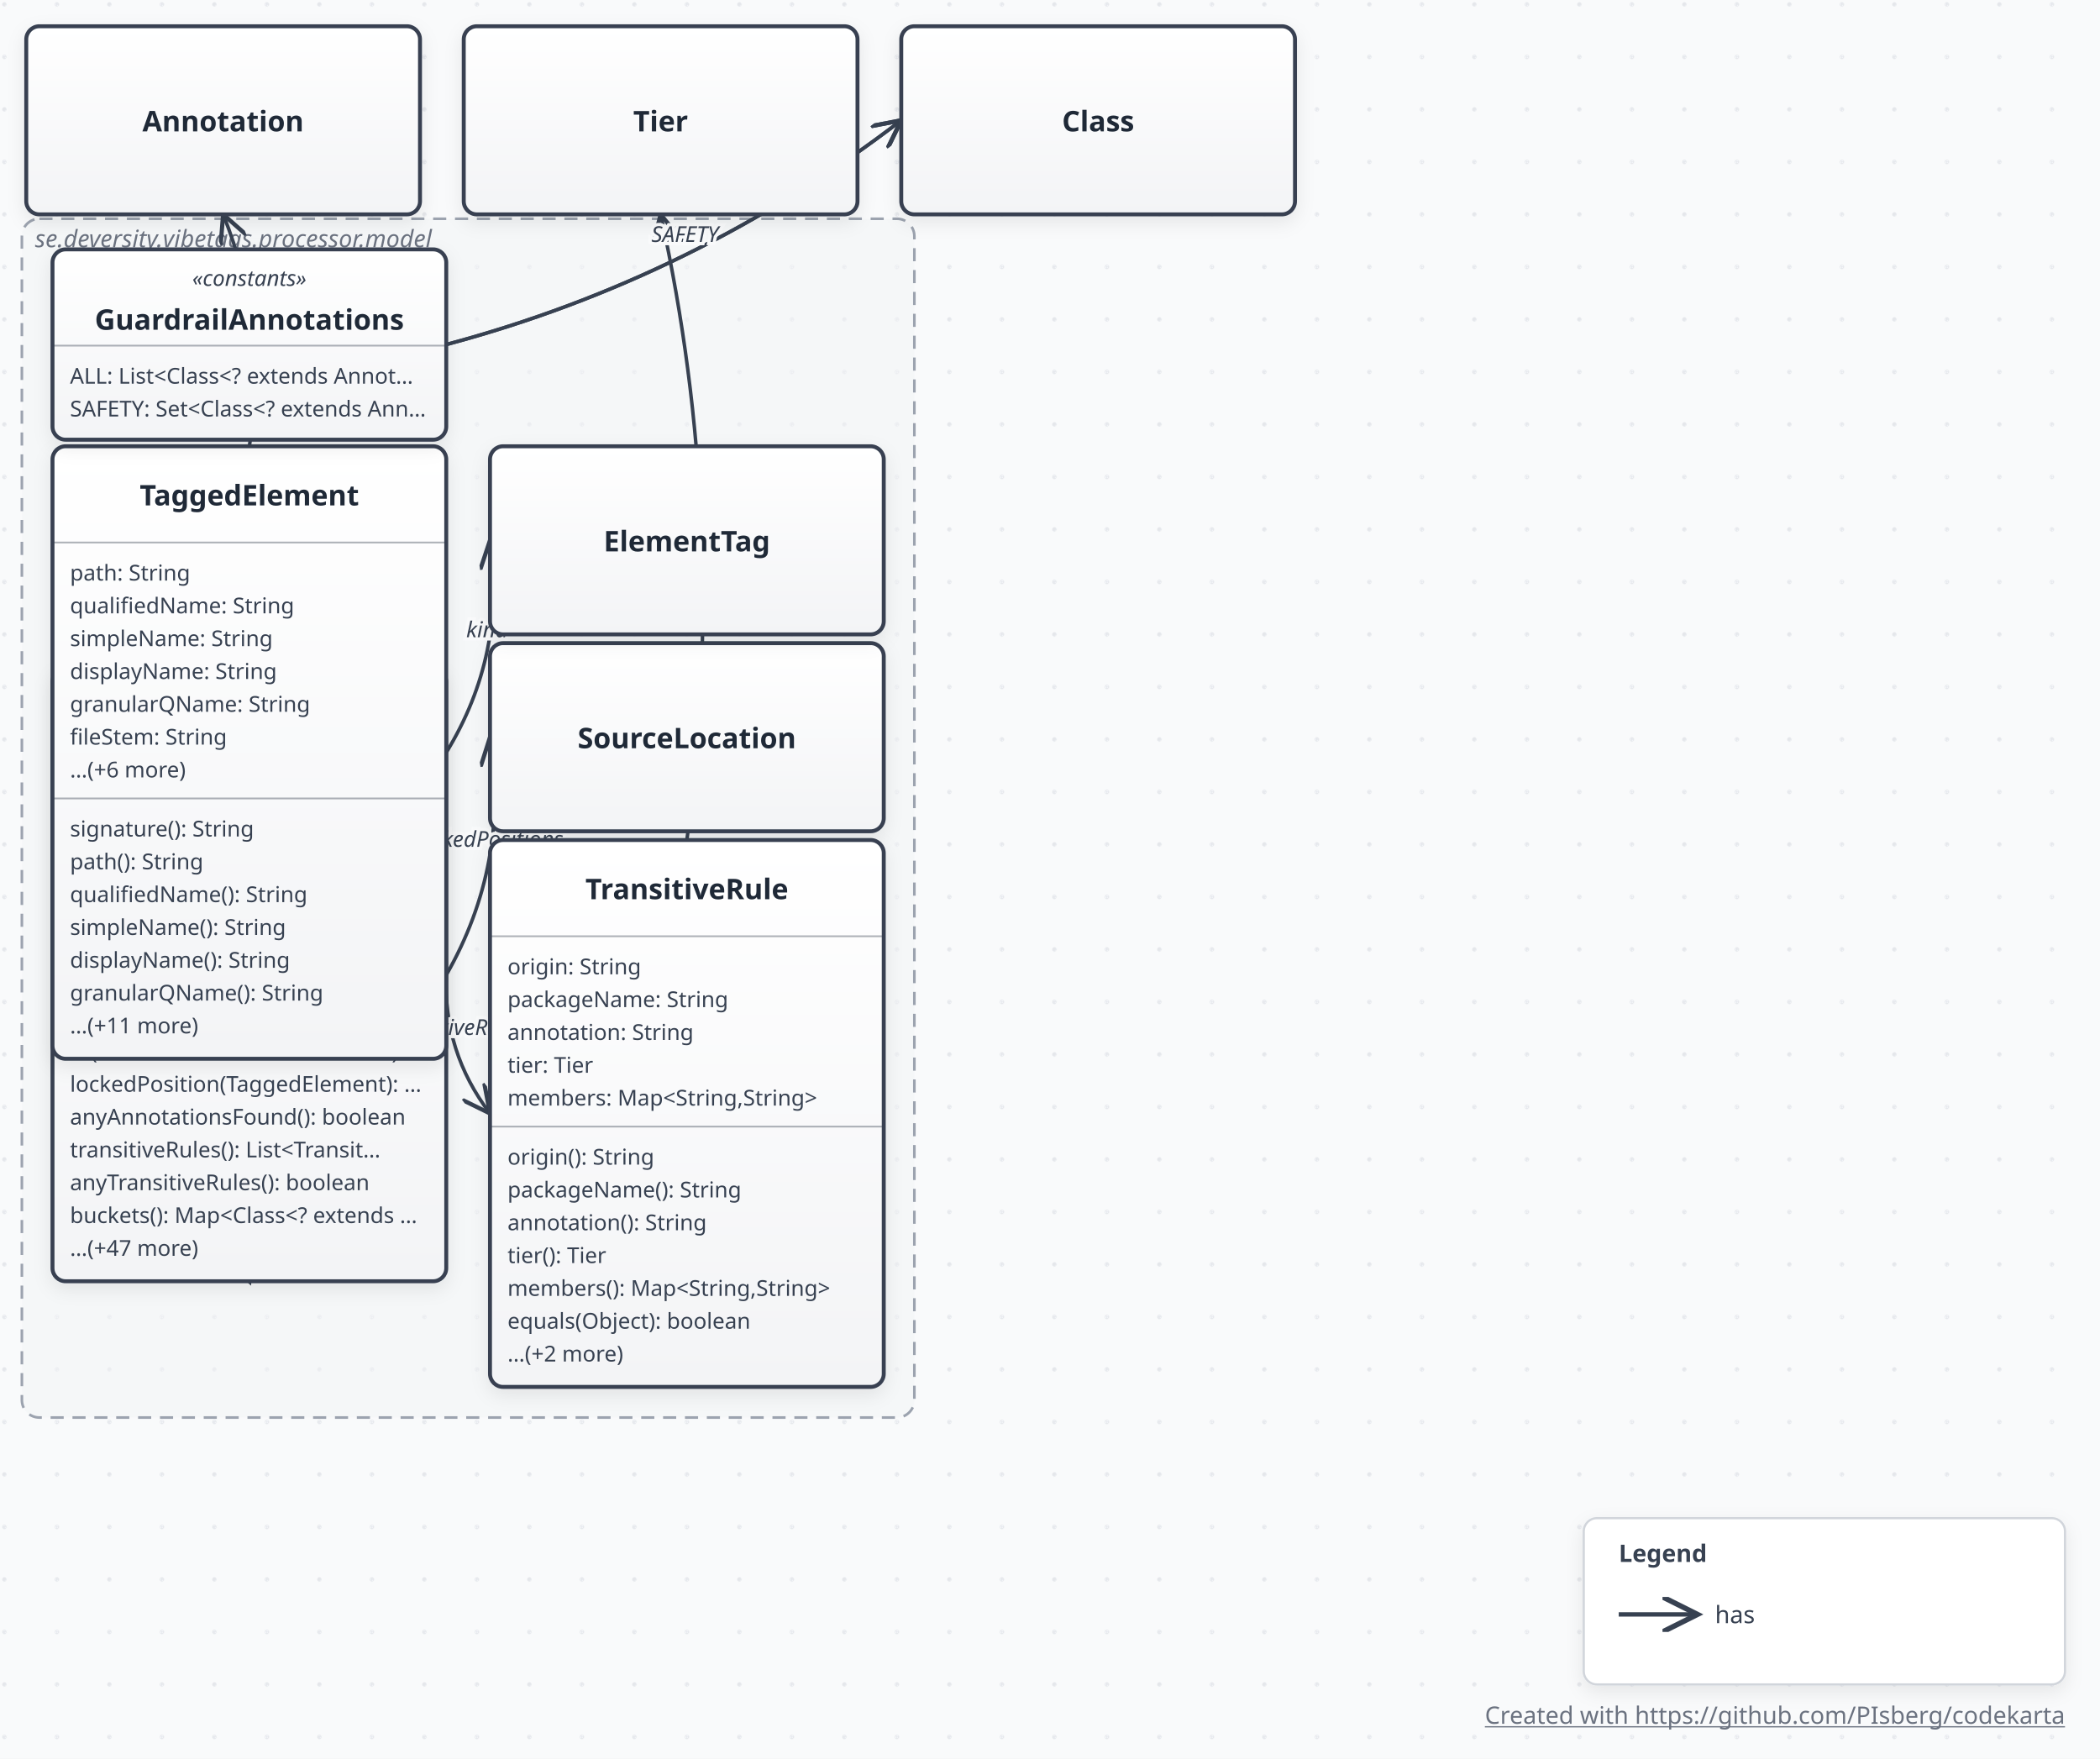
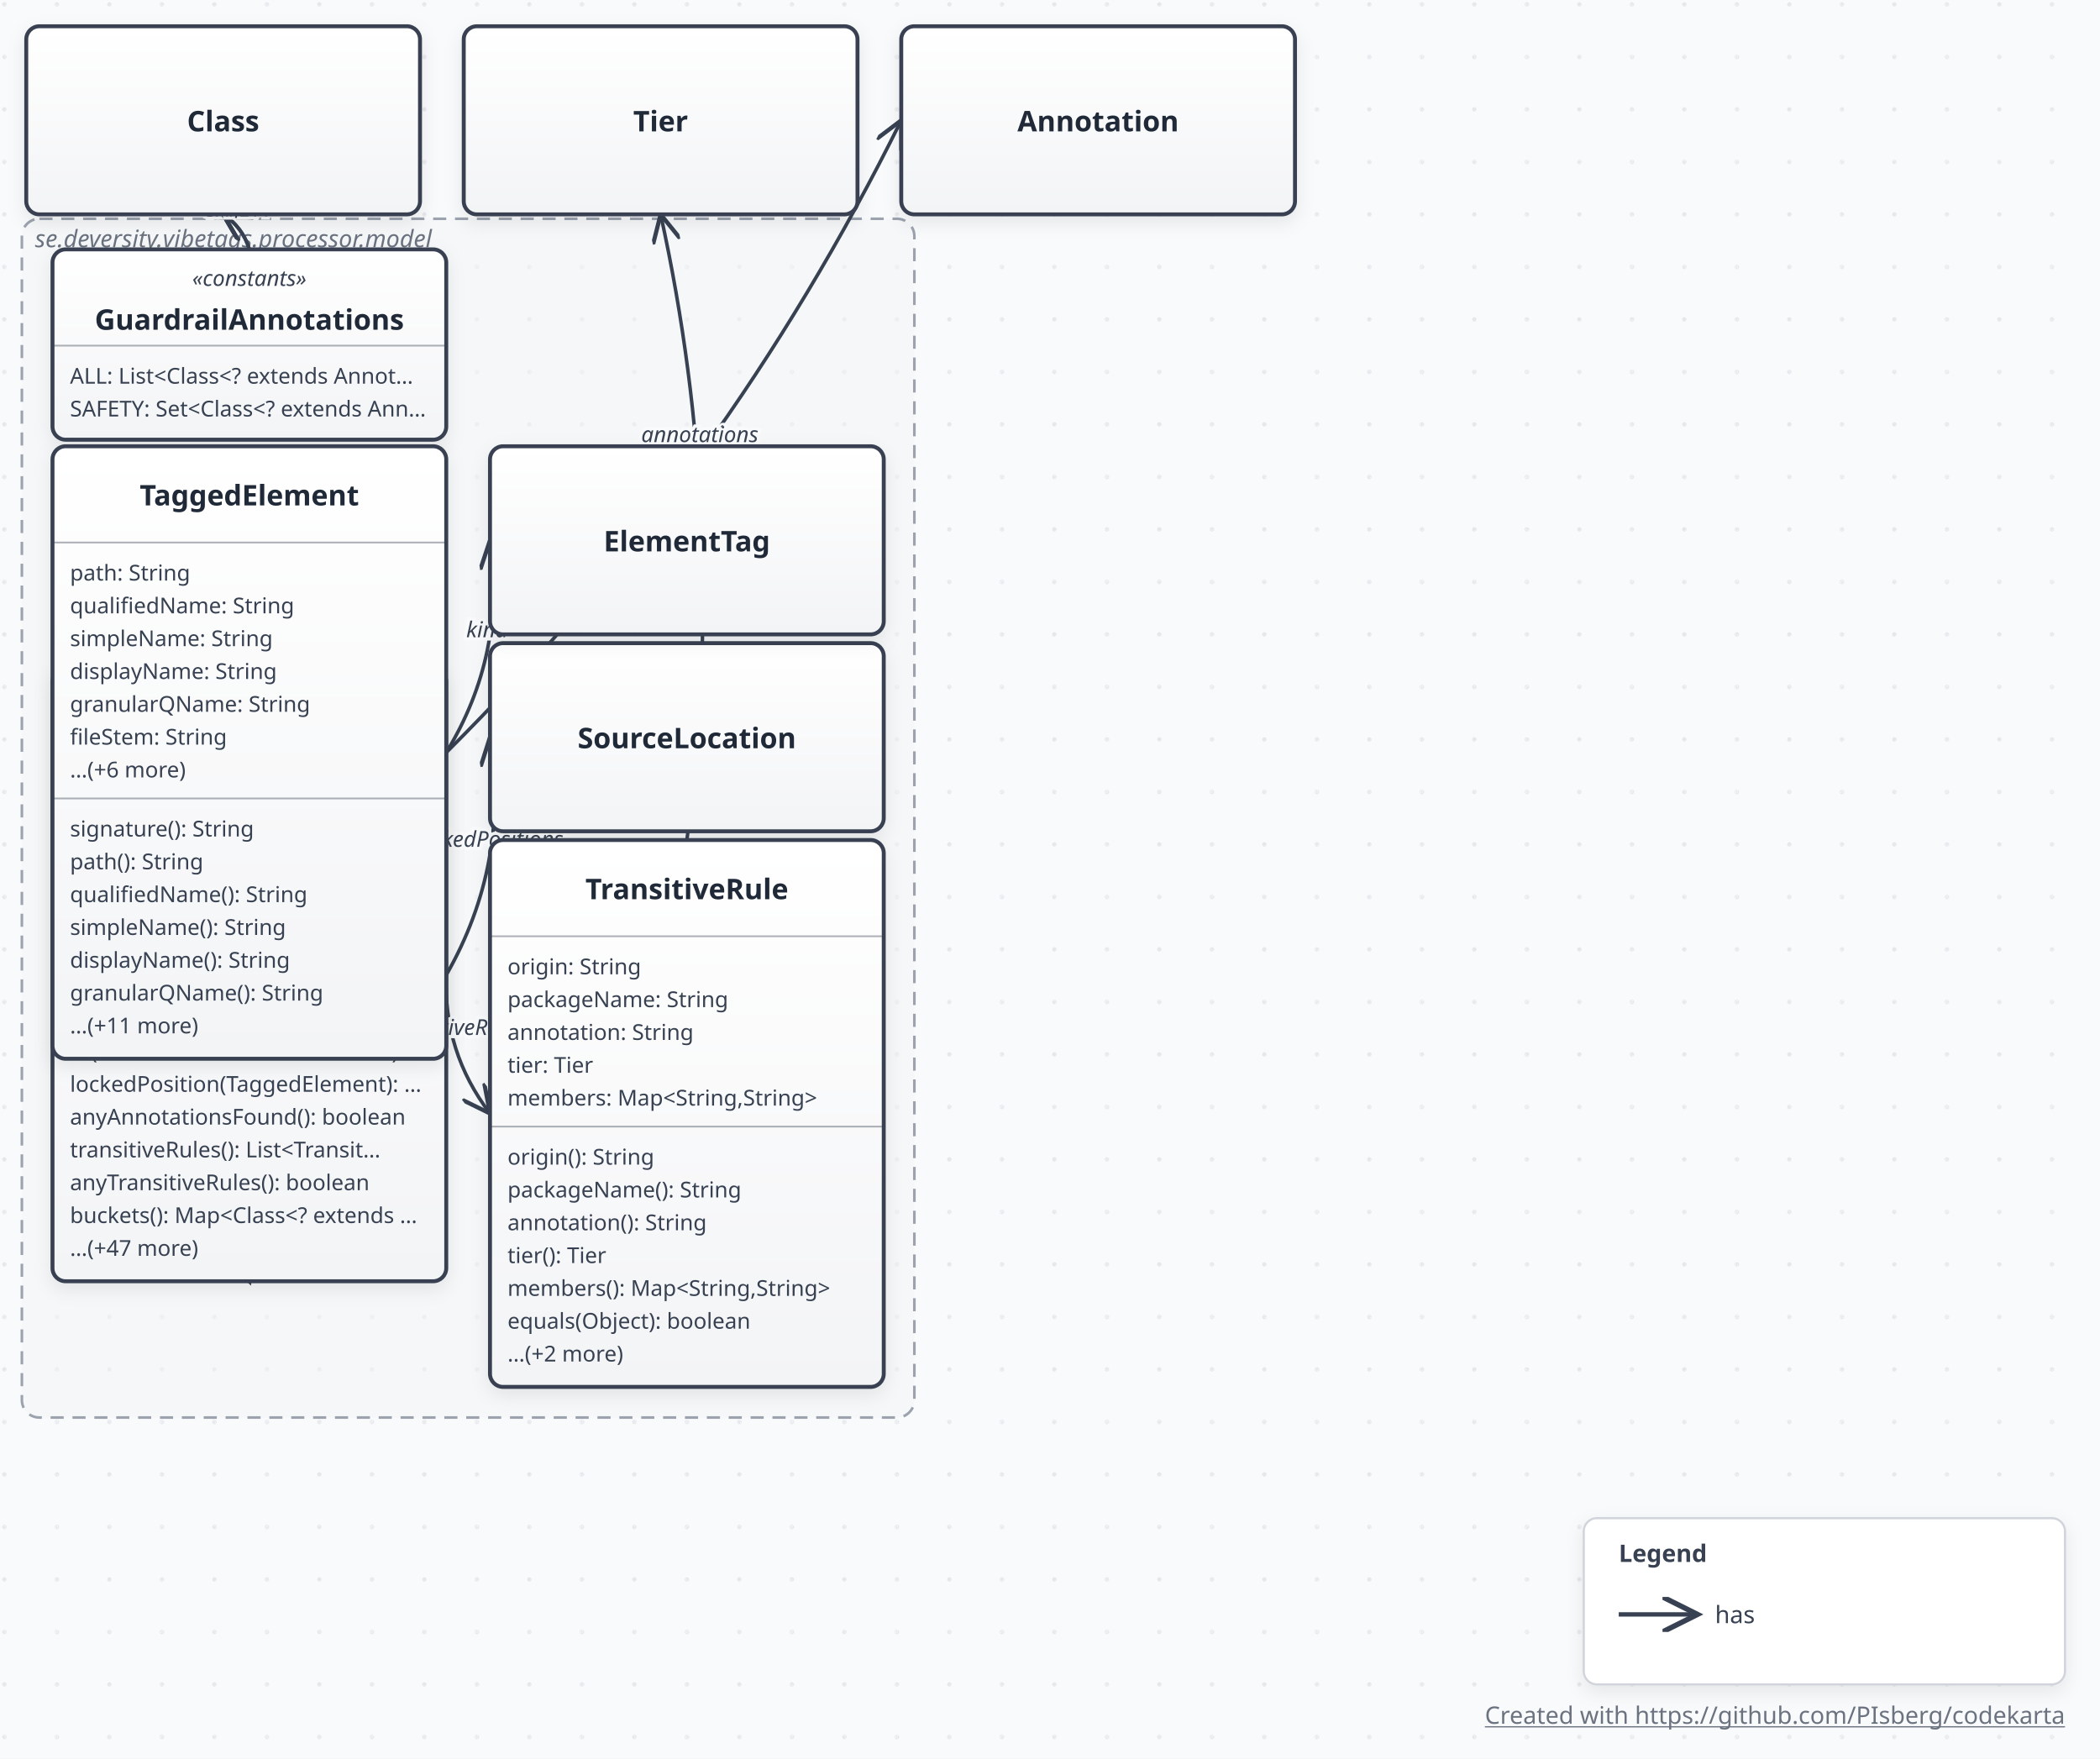
<svg xmlns="http://www.w3.org/2000/svg" width="960" height="804" viewBox="0 0 960 804">
  <defs>
    <style>
svg { font-family: 'Outfit', 'Inter', -apple-system, BlinkMacSystemFont, 'Segoe UI', sans-serif; }
text { font-family: 'Outfit', 'Inter', -apple-system, BlinkMacSystemFont, 'Segoe UI', sans-serif !important; }
.node-rect { transition: filter 0.2s ease, stroke-width 0.2s ease, stroke 0.2s ease; }
.node-rect:hover { stroke-width: 2.2 !important; filter: drop-shadow(0 8px 16px rgba(15, 23, 42, 0.12)) !important; }
.edge-line { stroke-linecap: round; stroke-linejoin: round; transition: stroke-width 0.2s ease; }
.edge-line:hover { stroke-width: 2.5 !important; }
.edge-label { paint-order: stroke; stroke: #f9fafb; stroke-width: 3; font-weight: 500; }
.diagram-attribution { fill: #9ca3af; text-decoration: none; transition: fill 0.2s ease; }
.diagram-attribution:hover { fill: #4b5563; text-decoration: underline; }
.group-rect { transition: stroke-width 0.2s ease; }
.node-label { pointer-events: none; }
</style>
    <filter id="nodeShadow" x="-20%" y="-20%" width="140%" height="140%">
      <feDropShadow dx="0" dy="3" stdDeviation="4" flood-color="#0f172a" flood-opacity="0.08" />
    </filter>
    <linearGradient id="grad-CLASS" x1="0%" y1="0%" x2="0%" y2="100%">
      <stop offset="0%" stop-color="#ffffff" />
      <stop offset="100%" stop-color="#f3f4f6" />
    </linearGradient>
    <linearGradient id="grad-INTERFACE" x1="0%" y1="0%" x2="0%" y2="100%">
      <stop offset="0%" stop-color="#eff6ff" />
      <stop offset="100%" stop-color="#dbeafe" />
    </linearGradient>
    <linearGradient id="grad-MODULE" x1="0%" y1="0%" x2="0%" y2="100%">
      <stop offset="0%" stop-color="#faf5ff" />
      <stop offset="100%" stop-color="#ede9fe" />
    </linearGradient>
    <linearGradient id="grad-METHOD" x1="0%" y1="0%" x2="0%" y2="100%">
      <stop offset="0%" stop-color="#fffbeb" />
      <stop offset="100%" stop-color="#fef3c7" />
    </linearGradient>
    <linearGradient id="grad-PACKAGE" x1="0%" y1="0%" x2="0%" y2="100%">
      <stop offset="0%" stop-color="#ecfdf5" />
      <stop offset="100%" stop-color="#d1fae5" />
    </linearGradient>
    <linearGradient id="grad-EXCEPTION" x1="0%" y1="0%" x2="0%" y2="100%">
      <stop offset="0%" stop-color="#fef2f2" />
      <stop offset="100%" stop-color="#fee2e2" />
    </linearGradient>
    <linearGradient id="grad-STATE" x1="0%" y1="0%" x2="0%" y2="100%">
      <stop offset="0%" stop-color="#f0f9ff" />
      <stop offset="100%" stop-color="#e0f2fe" />
    </linearGradient>
    <pattern id="dotGrid" width="24" height="24" patternUnits="userSpaceOnUse">
      <circle cx="2" cy="2" r="1" fill="#e5e7eb" />
    </pattern>
    <marker id="marker-open-374151" markerWidth="10" markerHeight="8" refX="8" refY="4" orient="auto">
      <path d="M0,0 L8,4 L0,8" fill="none" stroke="#374151" stroke-width="1.2" />
    </marker>
  </defs>
  <rect width="960" height="804" fill="#f9fafb" />
  <rect width="960" height="804" fill="url(#dotGrid)" />
  <rect class="group-rect" x="10.0" y="100.0" width="408.0" height="548.0" rx="8" fill="#f3f4f6" fill-opacity="0.5" stroke="#9ca3af" stroke-dasharray="6,4" stroke-width="1.2" />
  <text x="16.0" y="113.0" font-family="sans-serif" font-size="11" fill="#6b7280" font-style="italic">se.deversity.vibetags.processor.model</text>
+   <path class="edge-line" data-source="GuardrailAnnotations" data-target="Class" data-type="HAS" d="M114.0 114.0 Q110.9 103.8 102.0 98.0" fill="none" stroke="#374151" stroke-width="1.6" marker-end="url(#marker-open-374151)" />
+   <text class="edge-label" data-source="GuardrailAnnotations" data-target="Class" data-type="HAS" x="109.4" y="98.9" text-anchor="middle" font-family="sans-serif" font-size="10" fill="#374151" font-style="italic">ALL</text>
+   <path class="edge-line" data-source="GuardrailAnnotations" data-target="Class" data-type="HAS" d="M114.0 114.0 Q110.9 103.8 102.0 98.0" fill="none" stroke="#374151" stroke-width="1.6" marker-end="url(#marker-open-374151)" />
+   <text class="edge-label" data-source="GuardrailAnnotations" data-target="Class" data-type="HAS" x="109.4" y="98.9" text-anchor="middle" font-family="sans-serif" font-size="10" fill="#374151" font-style="italic">SAFETY</text>
  <path class="edge-line" data-source="GuardrailModel" data-target="GuardrailModel" data-type="HAS" d="M114.0 305.7 Q63.6 445.7 114.0 585.7" fill="none" stroke="#374151" stroke-width="1.6" marker-end="url(#marker-open-374151)" />
  <text class="edge-label" data-source="GuardrailModel" data-target="GuardrailModel" data-type="HAS" x="88.8" y="439.7" text-anchor="middle" font-family="sans-serif" font-size="10" fill="#374151" font-style="italic">EMPTY</text>
  <path class="edge-line" data-source="GuardrailModel" data-target="SourceLocation" data-type="HAS" d="M204.0 445.7 Q233.1 394.8 224.0 337.0" fill="none" stroke="#374151" stroke-width="1.6" marker-end="url(#marker-open-374151)" />
  <text class="edge-label" data-source="GuardrailModel" data-target="SourceLocation" data-type="HAS" x="223.5" y="387.1" text-anchor="middle" font-family="sans-serif" font-size="10" fill="#374151" font-style="italic">lockedPositions</text>
  <path class="edge-line" data-source="GuardrailModel" data-target="TransitiveRule" data-type="HAS" d="M204.0 445.7 Q202.6 480.9 224.0 509.0" fill="none" stroke="#374151" stroke-width="1.6" marker-end="url(#marker-open-374151)" />
  <text class="edge-label" data-source="GuardrailModel" data-target="TransitiveRule" data-type="HAS" x="208.3" y="473.1" text-anchor="middle" font-family="sans-serif" font-size="10" fill="#374151" font-style="italic">transitiveRules</text>
+   <path class="edge-line" data-source="TransitiveRule" data-target="Tier" data-type="HAS" d="M314.0 384.0 Q333.2 239.9 302.0 98.0" fill="none" stroke="#374151" stroke-width="1.6" marker-end="url(#marker-open-374151)" />
+   <text class="edge-label" data-source="TransitiveRule" data-target="Tier" data-type="HAS" x="320.6" y="234.5" text-anchor="middle" font-family="sans-serif" font-size="10" fill="#374151" font-style="italic">tier</text>
  <path class="edge-line" data-source="TaggedElement" data-target="ElementTag" data-type="HAS" d="M204.0 344.0 Q231.5 299.1 224.0 247.0" fill="none" stroke="#374151" stroke-width="1.6" marker-end="url(#marker-open-374151)" />
  <text class="edge-label" data-source="TaggedElement" data-target="ElementTag" data-type="HAS" x="222.7" y="291.3" text-anchor="middle" font-family="sans-serif" font-size="10" fill="#374151" font-style="italic">kind</text>
-   <path class="edge-line" data-source="TaggedElement" data-target="Annotation" data-type="HAS" d="M114.0 204.0 Q122.7 149.3 102.0 98.0" fill="none" stroke="#374151" stroke-width="1.6" marker-end="url(#marker-open-374151)" />
-   <text class="edge-label" data-source="TaggedElement" data-target="Annotation" data-type="HAS" x="115.3" y="144.2" text-anchor="middle" font-family="sans-serif" font-size="10" fill="#374151" font-style="italic">annotations</text>
+   <path class="edge-line" data-source="TaggedElement" data-target="Annotation" data-type="HAS" d="M204.0 344.0 Q331.9 216.7 412.0 55.0" fill="none" stroke="#374151" stroke-width="1.6" marker-end="url(#marker-open-374151)" />
+   <text class="edge-label" data-source="TaggedElement" data-target="Annotation" data-type="HAS" x="319.9" y="202.1" text-anchor="middle" font-family="sans-serif" font-size="10" fill="#374151" font-style="italic">annotations</text>
  <path class="edge-line" data-source="TaggedElement" data-target="TaggedElement" data-type="HAS" d="M114.0 204.0 Q63.6 344.0 114.0 484.0" fill="none" stroke="#374151" stroke-width="1.6" marker-end="url(#marker-open-374151)" />
  <text class="edge-label" data-source="TaggedElement" data-target="TaggedElement" data-type="HAS" x="88.8" y="338.0" text-anchor="middle" font-family="sans-serif" font-size="10" fill="#374151" font-style="italic">owner</text>
-   <path class="edge-line" data-source="TransitiveRule" data-target="Tier" data-type="HAS" d="M314.0 384.0 Q333.2 239.9 302.0 98.0" fill="none" stroke="#374151" stroke-width="1.6" marker-end="url(#marker-open-374151)" />
-   <text class="edge-label" data-source="TransitiveRule" data-target="Tier" data-type="HAS" x="320.6" y="234.5" text-anchor="middle" font-family="sans-serif" font-size="10" fill="#374151" font-style="italic">tier</text>
-   <path class="edge-line" data-source="GuardrailAnnotations" data-target="Class" data-type="HAS" d="M204.0 157.5 Q318.2 127.0 412.0 55.0" fill="none" stroke="#374151" stroke-width="1.6" marker-end="url(#marker-open-374151)" />
-   <text class="edge-label" data-source="GuardrailAnnotations" data-target="Class" data-type="HAS" x="313.1" y="110.6" text-anchor="middle" font-family="sans-serif" font-size="10" fill="#374151" font-style="italic">ALL</text>
-   <path class="edge-line" data-source="GuardrailAnnotations" data-target="Class" data-type="HAS" d="M204.0 157.5 Q318.2 127.0 412.0 55.0" fill="none" stroke="#374151" stroke-width="1.6" marker-end="url(#marker-open-374151)" />
-   <text class="edge-label" data-source="GuardrailAnnotations" data-target="Class" data-type="HAS" x="313.1" y="110.6" text-anchor="middle" font-family="sans-serif" font-size="10" fill="#374151" font-style="italic">SAFETY</text>
+   <g id="GuardrailAnnotations">
+     <rect class="node-rect" x="24.0" y="114.0" width="180.0" height="87.0" rx="6.0" fill="url(#grad-CLASS)" stroke="#374151" stroke-width="1.8" filter="url(#nodeShadow)" />
+     <text class="node-label" x="114.0" y="130.7" text-anchor="middle" font-family="sans-serif" font-size="10" fill="#374151" font-style="italic">«constants»</text>
+     <text class="node-label" x="114.0" y="145.7" text-anchor="middle" dominant-baseline="central" font-family="sans-serif" font-size="13" font-weight="bold" fill="#1f2937">GuardrailAnnotations</text>
+     <line x1="24.0" y1="158.0" x2="204.0" y2="158.0" stroke="#374151" stroke-width="0.8" opacity="0.4" />
+     <text x="32.0" y="171.5" font-family="sans-serif" font-size="10" fill="#374151" dominant-baseline="central">ALL: List&lt;Class&lt;? extends Annot…</text>
+     <text x="32.0" y="186.5" font-family="sans-serif" font-size="10" fill="#374151" dominant-baseline="central">SAFETY: Set&lt;Class&lt;? extends Ann…</text>
+   </g>
+   <g id="Class">
+     <rect class="node-rect" x="12.0" y="12.0" width="180.0" height="86.0" rx="6.0" fill="url(#grad-CLASS)" stroke="#374151" stroke-width="1.8" filter="url(#nodeShadow)" />
+     <text class="node-label" x="102.0" y="55.0" text-anchor="middle" dominant-baseline="central" font-family="sans-serif" font-size="13" font-weight="bold" fill="#1f2937">Class</text>
+   </g>
  <g id="GuardrailModel">
    <rect class="node-rect" x="24.0" y="305.7" width="180.0" height="280.0" rx="6.0" fill="url(#grad-CLASS)" stroke="#374151" stroke-width="1.8" filter="url(#nodeShadow)" />
    <text class="node-label" x="114.0" y="327.7" text-anchor="middle" dominant-baseline="central" font-family="sans-serif" font-size="13" font-weight="bold" fill="#1f2937">GuardrailModel</text>
    <line x1="24.0" y1="349.7" x2="204.0" y2="349.7" stroke="#374151" stroke-width="0.8" opacity="0.4" />
    <text x="32.0" y="363.2" font-family="sans-serif" font-size="10" fill="#374151" dominant-baseline="central">EMPTY: GuardrailModel</text>
    <text x="32.0" y="378.2" font-family="sans-serif" font-size="10" fill="#374151" dominant-baseline="central">buckets: Map&lt;Class&lt;? extends An…</text>
    <text x="32.0" y="393.2" font-family="sans-serif" font-size="10" fill="#374151" dominant-baseline="central">lockedPositions: Map&lt;TaggedElem…</text>
    <text x="32.0" y="408.2" font-family="sans-serif" font-size="10" fill="#374151" dominant-baseline="central">elementIds: Set&lt;String&gt;</text>
    <text x="32.0" y="423.2" font-family="sans-serif" font-size="10" fill="#374151" dominant-baseline="central">totalAnnotatedReferences: int</text>
    <text x="32.0" y="438.2" font-family="sans-serif" font-size="10" fill="#374151" dominant-baseline="central">anyAnnotationsFound: boolean</text>
    <text x="32.0" y="453.2" font-family="sans-serif" font-size="10" fill="#374151" dominant-baseline="central">…(+1 more)</text>
    <line x1="24.0" y1="466.7" x2="204.0" y2="466.7" stroke="#374151" stroke-width="0.8" opacity="0.4" />
    <text x="32.0" y="480.2" font-family="sans-serif" font-size="10" fill="#374151" dominant-baseline="central">of(Class&lt;? extends Annotation&gt;)…</text>
    <text x="32.0" y="495.2" font-family="sans-serif" font-size="10" fill="#374151" dominant-baseline="central">lockedPosition(TaggedElement): …</text>
    <text x="32.0" y="510.2" font-family="sans-serif" font-size="10" fill="#374151" dominant-baseline="central">anyAnnotationsFound(): boolean</text>
    <text x="32.0" y="525.2" font-family="sans-serif" font-size="10" fill="#374151" dominant-baseline="central">transitiveRules(): List&lt;Transit…</text>
    <text x="32.0" y="540.2" font-family="sans-serif" font-size="10" fill="#374151" dominant-baseline="central">anyTransitiveRules(): boolean</text>
    <text x="32.0" y="555.2" font-family="sans-serif" font-size="10" fill="#374151" dominant-baseline="central">buckets(): Map&lt;Class&lt;? extends …</text>
    <text x="32.0" y="570.2" font-family="sans-serif" font-size="10" fill="#374151" dominant-baseline="central">…(+47 more)</text>
  </g>
  <g id="SourceLocation">
    <rect class="node-rect" x="224.0" y="294.0" width="180.0" height="86.0" rx="6.0" fill="url(#grad-CLASS)" stroke="#374151" stroke-width="1.8" filter="url(#nodeShadow)" />
    <text class="node-label" x="314.0" y="337.0" text-anchor="middle" dominant-baseline="central" font-family="sans-serif" font-size="13" font-weight="bold" fill="#1f2937">SourceLocation</text>
  </g>
  <g id="TransitiveRule">
    <rect class="node-rect" x="224.0" y="384.0" width="180.0" height="250.0" rx="6.0" fill="url(#grad-CLASS)" stroke="#374151" stroke-width="1.8" filter="url(#nodeShadow)" />
    <text class="node-label" x="314.0" y="406.0" text-anchor="middle" dominant-baseline="central" font-family="sans-serif" font-size="13" font-weight="bold" fill="#1f2937">TransitiveRule</text>
    <line x1="224.0" y1="428.0" x2="404.0" y2="428.0" stroke="#374151" stroke-width="0.8" opacity="0.4" />
    <text x="232.0" y="441.5" font-family="sans-serif" font-size="10" fill="#374151" dominant-baseline="central">origin: String</text>
    <text x="232.0" y="456.5" font-family="sans-serif" font-size="10" fill="#374151" dominant-baseline="central">packageName: String</text>
    <text x="232.0" y="471.5" font-family="sans-serif" font-size="10" fill="#374151" dominant-baseline="central">annotation: String</text>
    <text x="232.0" y="486.5" font-family="sans-serif" font-size="10" fill="#374151" dominant-baseline="central">tier: Tier</text>
    <text x="232.0" y="501.5" font-family="sans-serif" font-size="10" fill="#374151" dominant-baseline="central">members: Map&lt;String,String&gt;</text>
    <line x1="224.0" y1="515.0" x2="404.0" y2="515.0" stroke="#374151" stroke-width="0.8" opacity="0.4" />
    <text x="232.0" y="528.5" font-family="sans-serif" font-size="10" fill="#374151" dominant-baseline="central">origin(): String</text>
    <text x="232.0" y="543.5" font-family="sans-serif" font-size="10" fill="#374151" dominant-baseline="central">packageName(): String</text>
    <text x="232.0" y="558.5" font-family="sans-serif" font-size="10" fill="#374151" dominant-baseline="central">annotation(): String</text>
    <text x="232.0" y="573.5" font-family="sans-serif" font-size="10" fill="#374151" dominant-baseline="central">tier(): Tier</text>
    <text x="232.0" y="588.5" font-family="sans-serif" font-size="10" fill="#374151" dominant-baseline="central">members(): Map&lt;String,String&gt;</text>
    <text x="232.0" y="603.5" font-family="sans-serif" font-size="10" fill="#374151" dominant-baseline="central">equals(Object): boolean</text>
    <text x="232.0" y="618.5" font-family="sans-serif" font-size="10" fill="#374151" dominant-baseline="central">…(+2 more)</text>
  </g>
+   <g id="Tier">
+     <rect class="node-rect" x="212.0" y="12.0" width="180.0" height="86.0" rx="6.0" fill="url(#grad-CLASS)" stroke="#374151" stroke-width="1.8" filter="url(#nodeShadow)" />
+     <text class="node-label" x="302.0" y="55.0" text-anchor="middle" dominant-baseline="central" font-family="sans-serif" font-size="13" font-weight="bold" fill="#1f2937">Tier</text>
+   </g>
+   <g id="ElementTag">
+     <rect class="node-rect" x="224.0" y="204.0" width="180.0" height="86.0" rx="6.0" fill="url(#grad-CLASS)" stroke="#374151" stroke-width="1.8" filter="url(#nodeShadow)" />
+     <text class="node-label" x="314.0" y="247.0" text-anchor="middle" dominant-baseline="central" font-family="sans-serif" font-size="13" font-weight="bold" fill="#1f2937">ElementTag</text>
+   </g>
  <g id="TaggedElement">
    <rect class="node-rect" x="24.0" y="204.0" width="180.0" height="280.0" rx="6.0" fill="url(#grad-CLASS)" stroke="#374151" stroke-width="1.8" filter="url(#nodeShadow)" />
    <text class="node-label" x="114.0" y="226.0" text-anchor="middle" dominant-baseline="central" font-family="sans-serif" font-size="13" font-weight="bold" fill="#1f2937">TaggedElement</text>
    <line x1="24.0" y1="248.0" x2="204.0" y2="248.0" stroke="#374151" stroke-width="0.8" opacity="0.4" />
    <text x="32.0" y="261.5" font-family="sans-serif" font-size="10" fill="#374151" dominant-baseline="central">path: String</text>
    <text x="32.0" y="276.5" font-family="sans-serif" font-size="10" fill="#374151" dominant-baseline="central">qualifiedName: String</text>
    <text x="32.0" y="291.5" font-family="sans-serif" font-size="10" fill="#374151" dominant-baseline="central">simpleName: String</text>
    <text x="32.0" y="306.5" font-family="sans-serif" font-size="10" fill="#374151" dominant-baseline="central">displayName: String</text>
    <text x="32.0" y="321.5" font-family="sans-serif" font-size="10" fill="#374151" dominant-baseline="central">granularQName: String</text>
    <text x="32.0" y="336.5" font-family="sans-serif" font-size="10" fill="#374151" dominant-baseline="central">fileStem: String</text>
    <text x="32.0" y="351.5" font-family="sans-serif" font-size="10" fill="#374151" dominant-baseline="central">…(+6 more)</text>
    <line x1="24.0" y1="365.0" x2="204.0" y2="365.0" stroke="#374151" stroke-width="0.8" opacity="0.4" />
    <text x="32.0" y="378.5" font-family="sans-serif" font-size="10" fill="#374151" dominant-baseline="central">signature(): String</text>
    <text x="32.0" y="393.5" font-family="sans-serif" font-size="10" fill="#374151" dominant-baseline="central">path(): String</text>
    <text x="32.0" y="408.5" font-family="sans-serif" font-size="10" fill="#374151" dominant-baseline="central">qualifiedName(): String</text>
    <text x="32.0" y="423.5" font-family="sans-serif" font-size="10" fill="#374151" dominant-baseline="central">simpleName(): String</text>
    <text x="32.0" y="438.5" font-family="sans-serif" font-size="10" fill="#374151" dominant-baseline="central">displayName(): String</text>
    <text x="32.0" y="453.5" font-family="sans-serif" font-size="10" fill="#374151" dominant-baseline="central">granularQName(): String</text>
    <text x="32.0" y="468.5" font-family="sans-serif" font-size="10" fill="#374151" dominant-baseline="central">…(+11 more)</text>
  </g>
-   <g id="ElementTag">
-     <rect class="node-rect" x="224.0" y="204.0" width="180.0" height="86.0" rx="6.0" fill="url(#grad-CLASS)" stroke="#374151" stroke-width="1.8" filter="url(#nodeShadow)" />
-     <text class="node-label" x="314.0" y="247.0" text-anchor="middle" dominant-baseline="central" font-family="sans-serif" font-size="13" font-weight="bold" fill="#1f2937">ElementTag</text>
-   </g>
  <g id="Annotation">
-     <rect class="node-rect" x="12.0" y="12.0" width="180.0" height="86.0" rx="6.0" fill="url(#grad-CLASS)" stroke="#374151" stroke-width="1.8" filter="url(#nodeShadow)" />
-     <text class="node-label" x="102.0" y="55.0" text-anchor="middle" dominant-baseline="central" font-family="sans-serif" font-size="13" font-weight="bold" fill="#1f2937">Annotation</text>
-   </g>
-   <g id="Tier">
-     <rect class="node-rect" x="212.0" y="12.0" width="180.0" height="86.0" rx="6.0" fill="url(#grad-CLASS)" stroke="#374151" stroke-width="1.8" filter="url(#nodeShadow)" />
-     <text class="node-label" x="302.0" y="55.0" text-anchor="middle" dominant-baseline="central" font-family="sans-serif" font-size="13" font-weight="bold" fill="#1f2937">Tier</text>
-   </g>
-   <g id="GuardrailAnnotations">
-     <rect class="node-rect" x="24.0" y="114.0" width="180.0" height="87.0" rx="6.0" fill="url(#grad-CLASS)" stroke="#374151" stroke-width="1.8" filter="url(#nodeShadow)" />
-     <text class="node-label" x="114.0" y="130.7" text-anchor="middle" font-family="sans-serif" font-size="10" fill="#374151" font-style="italic">«constants»</text>
-     <text class="node-label" x="114.0" y="145.7" text-anchor="middle" dominant-baseline="central" font-family="sans-serif" font-size="13" font-weight="bold" fill="#1f2937">GuardrailAnnotations</text>
-     <line x1="24.0" y1="158.0" x2="204.0" y2="158.0" stroke="#374151" stroke-width="0.8" opacity="0.4" />
-     <text x="32.0" y="171.5" font-family="sans-serif" font-size="10" fill="#374151" dominant-baseline="central">ALL: List&lt;Class&lt;? extends Annot…</text>
-     <text x="32.0" y="186.5" font-family="sans-serif" font-size="10" fill="#374151" dominant-baseline="central">SAFETY: Set&lt;Class&lt;? extends Ann…</text>
-   </g>
-   <g id="Class">
    <rect class="node-rect" x="412.0" y="12.0" width="180.0" height="86.0" rx="6.0" fill="url(#grad-CLASS)" stroke="#374151" stroke-width="1.8" filter="url(#nodeShadow)" />
-     <text class="node-label" x="502.0" y="55.0" text-anchor="middle" dominant-baseline="central" font-family="sans-serif" font-size="13" font-weight="bold" fill="#1f2937">Class</text>
+     <text class="node-label" x="502.0" y="55.0" text-anchor="middle" dominant-baseline="central" font-family="sans-serif" font-size="13" font-weight="bold" fill="#1f2937">Annotation</text>
  </g>
  <rect x="724.0" y="694.0" width="220.0" height="76.0" rx="6" fill="#ffffff" stroke="#d1d5db" stroke-width="1" filter="url(#nodeShadow)" />
  <text x="740.0" y="714.0" font-family="sans-serif" font-size="11" font-weight="bold" fill="#374151">Legend</text>
  <line x1="740.0" y1="738.0" x2="776.0" y2="738.0" stroke="#374151" stroke-width="2" marker-end="url(#marker-open-374151)" />
  <text x="784.0" y="742.0" font-family="sans-serif" font-size="11" fill="#374151">has</text>
  <a class="diagram-attribution" href="https://github.com/PIsberg/codekarta" target="_blank" rel="noopener noreferrer">
    <text x="944.0" y="788.0" text-anchor="end" font-family="sans-serif" font-size="11" fill="#6b7280" text-decoration="underline">Created with https://github.com/PIsberg/codekarta</text>
  </a>
</svg>
